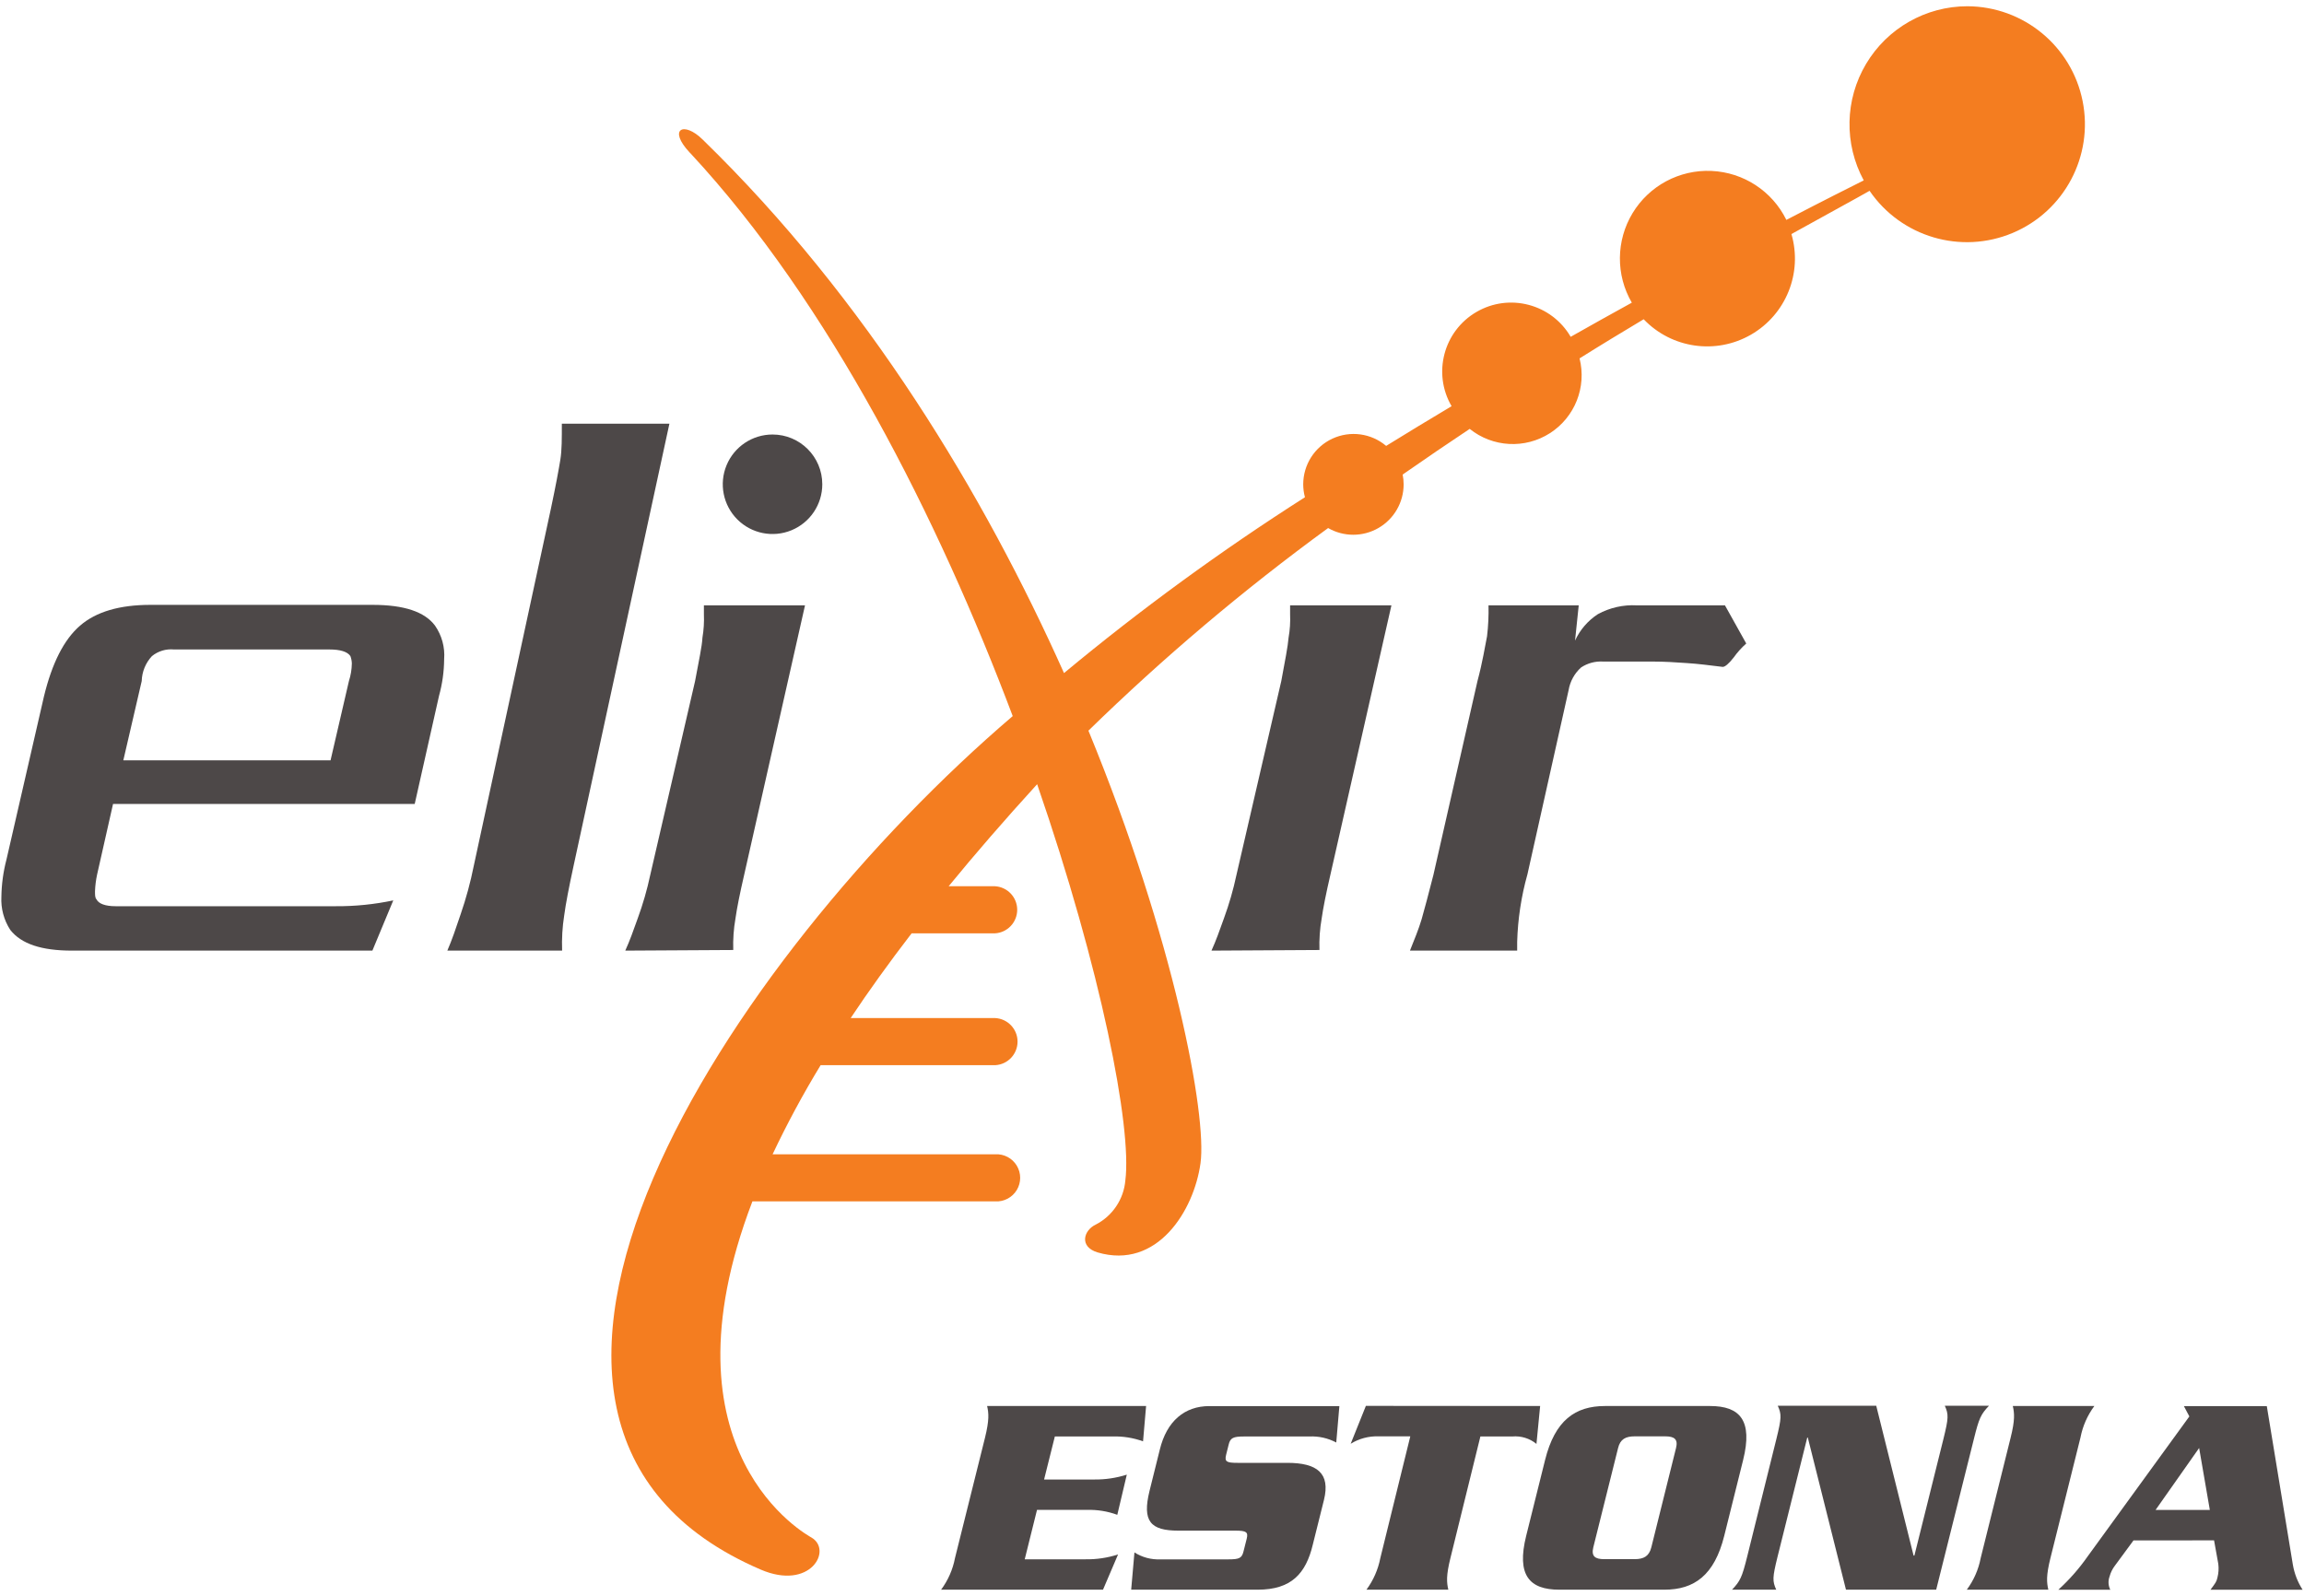
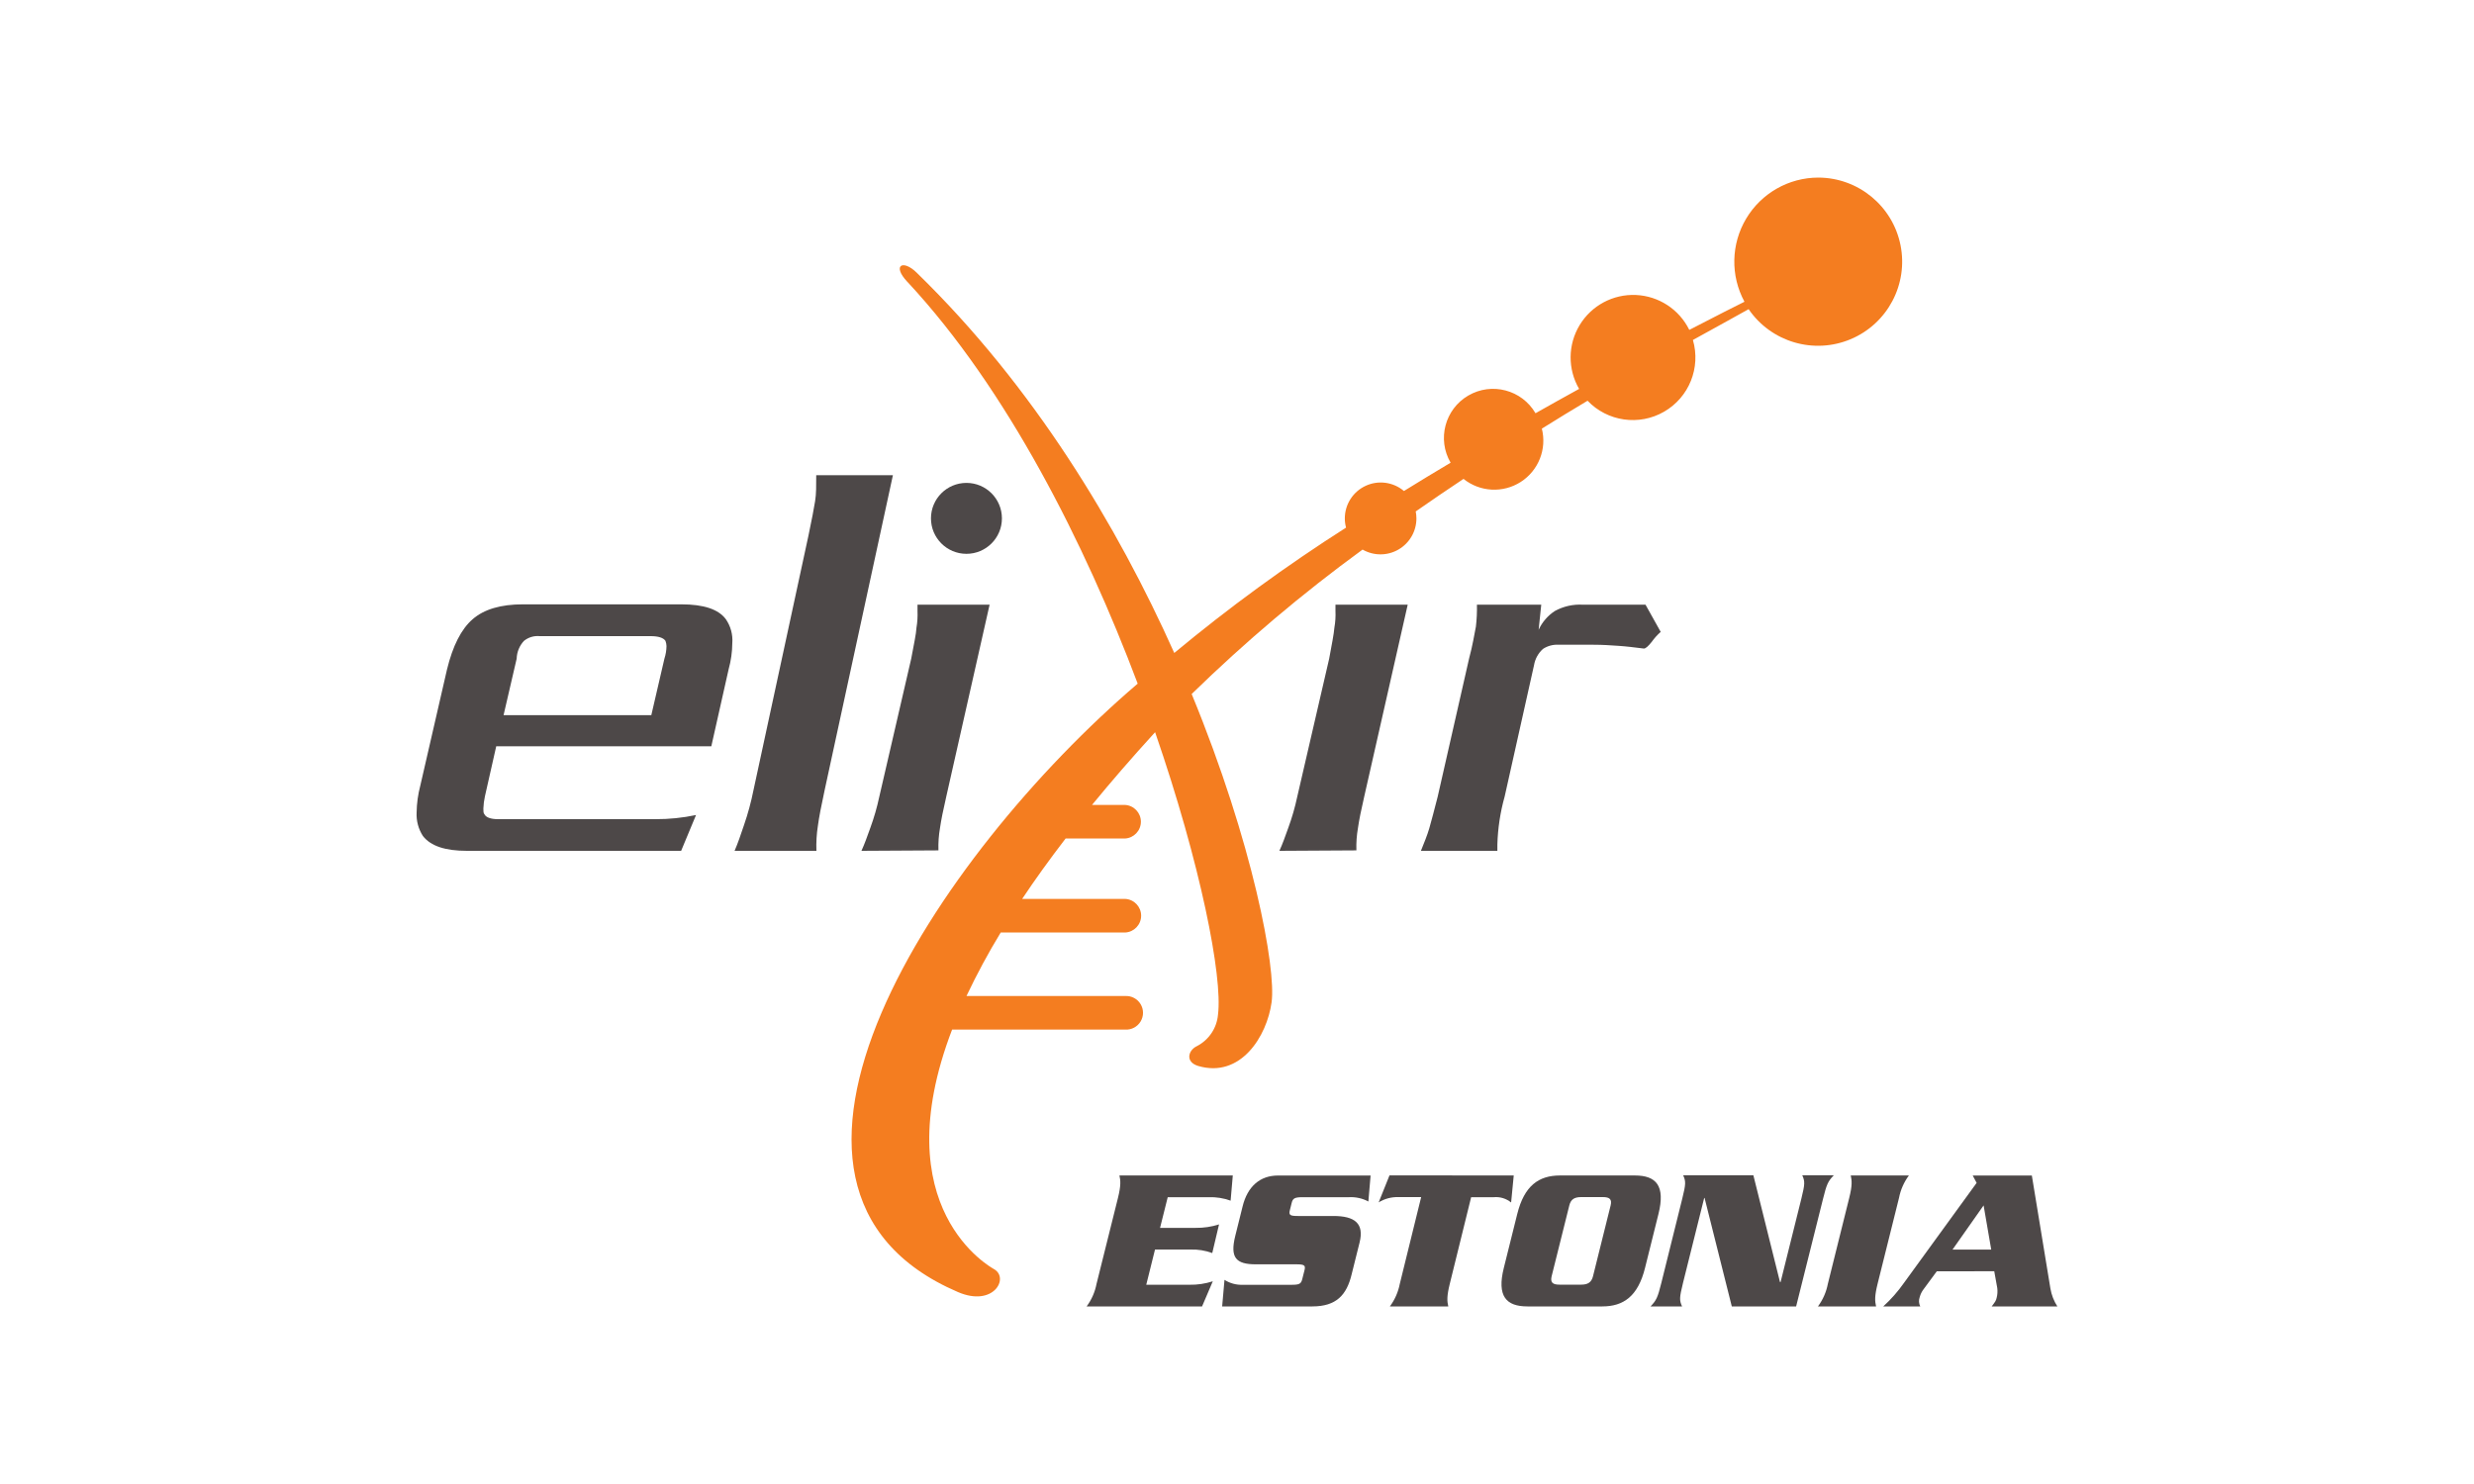
- <svg xmlns="http://www.w3.org/2000/svg" width="332px" height="230px" viewBox="0 0 332 230" version="1.1">
-   <defs />
-   <g id="Page-1" stroke="none" stroke-width="1" fill="none" fill-rule="evenodd">
-     <g id="Nodes">
-       <path d="M90.1,137 C90.73,135.62 91.26,134.14 91.9,132.34 C92.646,130.302 93.248,128.213 93.7,126.09 L100.16,98.15 C100.69,95.29 101.16,93.15 101.22,91.9 C101.409,90.78 101.479,89.644 101.43,88.51 L101.43,87.24 L116,87.24 L107.25,126 C106.61,128.76 106.19,130.87 105.98,132.36 C105.717,133.862 105.61,135.386 105.66,136.91 L90.1,137 Z" id="Shape" fill="#4D4848" />
-       <path d="M283.5,0.9 C277.509,0.902 271.962,4.057 268.898,9.205 C265.834,14.353 265.706,20.733 268.56,26 C266.87,26.84 262.93,28.82 257.41,31.69 C255.373,27.541 251.233,24.834 246.615,24.633 C241.997,24.431 237.637,26.767 235.246,30.723 C232.855,34.679 232.814,39.625 235.14,43.62 C232.3,45.18 229.35,46.83 226.33,48.54 C223.569,43.801 217.489,42.199 212.75,44.96 C208.011,47.721 206.409,53.801 209.17,58.54 C206.043,60.4 202.9,62.307 199.74,64.26 C197.582,62.434 194.561,62.026 191.996,63.215 C189.432,64.404 187.791,66.973 187.79,69.8 C187.79,70.428 187.874,71.054 188.04,71.66 C175.947,79.371 164.351,87.834 153.32,97 C141.84,71.32 124.9,43.13 101.32,20.18 L101.26,20.12 C98.5,17.4 96.21,18.6 99.38,21.98 L99.51,22.11 C119.51,43.64 135.22,74.79 145.93,103.2 C105.31,137.89 60.52,205.11 109.61,226.2 C116.76,229.28 120.01,223.4 116.94,221.59 C116.38,221.26 94.52,209.45 108.42,173.14 L143.42,173.14 C144.677,173.208 145.869,172.576 146.518,171.498 C147.167,170.419 147.167,169.071 146.518,167.992 C145.869,166.914 144.677,166.282 143.42,166.35 L111.33,166.35 C113.41,161.952 115.72,157.666 118.25,153.51 L143.41,153.51 C145.213,153.412 146.626,151.921 146.626,150.115 C146.626,148.309 145.213,146.818 143.41,146.72 L122.58,146.72 C125.167,142.833 128.093,138.763 131.36,134.51 L143.36,134.51 C145.163,134.412 146.576,132.921 146.576,131.115 C146.576,129.309 145.163,127.818 143.36,127.72 L136.7,127.72 C140.5,123.08 144.7,118.23 149.33,113.15 L149.45,113.02 C158.68,139.74 163.13,162.52 162.16,170.11 C161.928,172.832 160.31,175.243 157.88,176.49 C156.16,177.3 155.46,179.67 158.15,180.49 C166.75,183.02 172.04,174.49 172.99,167.64 C173.94,160.79 169.25,135.45 156.84,105.3 C167.642,94.755 179.184,84.996 191.38,76.1 C193.626,77.392 196.39,77.389 198.634,76.092 C200.877,74.795 202.259,72.401 202.26,69.81 C202.259,69.333 202.213,68.858 202.12,68.39 C205.36,66.13 208.59,63.93 211.78,61.81 C215.104,64.479 219.762,64.726 223.349,62.423 C226.937,60.121 228.652,55.784 227.61,51.65 C230.79,49.65 233.88,47.79 236.85,46.01 C240.878,50.225 247.265,51.141 252.316,48.228 C257.366,45.315 259.772,39.327 258.14,33.73 C263.54,30.73 267.48,28.6 269.4,27.5 C273.962,34.167 282.585,36.703 290.029,33.567 C297.474,30.431 301.683,22.489 300.1,14.568 C298.517,6.647 291.578,0.933 283.5,0.9 L283.5,0.9 Z" id="Shape" fill="#F47D20" />
-       <path d="M53.66,137 L10.36,137 C6.02,137 3.06,136.05 1.47,134 C0.556,132.586 0.112,130.921 0.2,129.24 C0.227,127.417 0.475,125.603 0.94,123.84 L6.34,100.34 C7.5,95.58 9.2,92.19 11.53,90.17 C13.86,88.15 17.25,87.17 21.69,87.17 L53.69,87.17 C58.24,87.17 61.21,88.17 62.69,90.17 C63.669,91.581 64.132,93.287 64,95 C63.987,96.788 63.738,98.567 63.26,100.29 L59.76,115.86 L16.29,115.86 L14,126 C13.825,126.803 13.721,127.619 13.69,128.44 C13.69,128.97 13.69,129.39 13.9,129.6 C14.21,130.24 15.17,130.6 16.65,130.6 L48.41,130.6 C51.185,130.617 53.955,130.335 56.67,129.76 L53.66,137 Z M50.28,98.15 C50.545,97.329 50.687,96.473 50.7,95.61 C50.688,95.248 50.617,94.889 50.49,94.55 C50.06,93.91 49.01,93.6 47.49,93.6 L25.08,93.6 C23.936,93.487 22.794,93.828 21.9,94.55 C20.984,95.529 20.458,96.81 20.42,98.15 L17.77,109.58 L47.63,109.58 L50.28,98.15 Z" id="Shape" fill="#4D4848" />
-       <path d="M64.46,137 C65.13,135.46 65.69,133.8 66.37,131.78 C67.16,129.492 67.795,127.154 68.27,124.78 L79.39,73.28 C80.07,70.07 80.51,67.7 80.74,66.28 C80.97,64.86 80.96,63.2 80.96,61.06 L96.46,61.06 L82.65,124.79 C81.98,127.88 81.52,130.26 81.3,131.92 C81.036,133.6 80.936,135.301 81,137 L64.46,137 Z" id="Shape" fill="#4D4848" />
-       <path d="M243.07,95.56 C241.48,95.45 239.9,95.34 238.07,95.34 L231,95.34 C229.879,95.272 228.766,95.57 227.83,96.19 C226.876,97.048 226.242,98.204 226.03,99.47 L220.1,126 C219.209,129.174 218.712,132.445 218.62,135.74 L218.62,137 L203.17,137 C203.8,135.41 204.43,133.92 204.86,132.45 C205.29,130.98 205.81,128.95 206.55,126.09 L212.9,98.15 C213.64,95.39 213.96,93.28 214.28,91.69 C214.455,90.213 214.525,88.726 214.49,87.24 L227.49,87.24 L226.96,92.32 C227.674,90.764 228.815,89.443 230.25,88.51 C231.963,87.575 233.902,87.135 235.85,87.24 L248.56,87.24 L251.63,92.74 C250.956,93.336 250.352,94.007 249.83,94.74 C249.09,95.69 248.56,96.11 248.24,96.11 C246.36,95.88 244.66,95.66 243.07,95.56 L243.07,95.56 Z" id="Shape" fill="#4D4848" />
-       <path d="M174.57,137 C175.2,135.62 175.73,134.14 176.37,132.34 C177.116,130.302 177.718,128.213 178.17,126.09 L184.63,98.15 C185.16,95.29 185.58,93.15 185.68,91.9 C185.878,90.782 185.951,89.645 185.9,88.51 L185.9,87.24 L200.5,87.24 L191.72,126 C191.08,128.76 190.66,130.87 190.45,132.36 C190.187,133.862 190.08,135.386 190.13,136.91 L174.57,137 Z" id="Shape" fill="#4D4848" />
-       <path d="M118.49,69.79 C118.49,72.69 116.743,75.304 114.064,76.414 C111.385,77.524 108.301,76.911 106.25,74.86 C104.199,72.809 103.586,69.725 104.696,67.046 C105.806,64.367 108.42,62.62 111.32,62.62 C115.28,62.62 118.49,65.83 118.49,69.79 L118.49,69.79 Z" id="Shape" fill="#4D4848" />
-       <path d="M156.39,224.72 C157.991,224.749 159.586,224.513 161.11,224.02 L158.94,229.1 L135.61,229.1 C136.61,227.753 137.294,226.198 137.61,224.55 L141.94,207.18 C142.56,204.66 142.48,203.67 142.24,202.63 L165.15,202.63 L164.71,207.72 C163.298,207.209 161.801,206.971 160.3,207.02 L152,207.02 L150.45,213.22 L157.65,213.22 C159.251,213.242 160.845,213.006 162.37,212.52 L161,218.31 C159.602,217.797 158.119,217.556 156.63,217.6 L149.43,217.6 L147.66,224.72 L156.39,224.72 Z" id="Shape" fill="#4D4848" />
-       <path d="M192.55,207.89 C191.359,207.254 190.018,206.953 188.67,207.02 L179.28,207.02 C177.71,207.02 177.28,207.22 177.05,208.18 L176.68,209.66 C176.43,210.66 176.76,210.82 178.33,210.82 L185.49,210.82 C189.79,210.82 191.73,212.31 190.78,216.16 L189.17,222.61 C188.17,226.79 186.07,229.1 181.23,229.1 L163,229.1 L163.47,223.73 C164.579,224.435 165.877,224.784 167.19,224.73 L177,224.73 C178.58,224.73 178.95,224.56 179.19,223.57 L179.65,221.75 C179.88,220.8 179.6,220.59 178.03,220.59 L169.8,220.59 C165.8,220.59 164.55,219.27 165.65,214.84 L167.12,208.93 C168.12,204.79 170.71,202.64 174.27,202.64 L193,202.64 L192.55,207.89 Z" id="Shape" fill="#4D4848" />
-       <path d="M221.93,202.63 L221.4,208.09 C220.422,207.29 219.169,206.905 217.91,207.02 L213.32,207.02 L209,224.55 C208.37,227.08 208.46,228.07 208.7,229.1 L196.9,229.1 C197.896,227.751 198.579,226.196 198.9,224.55 L203.22,207 L198.63,207 C197.22,206.956 195.829,207.328 194.63,208.07 L196.82,202.61 L221.93,202.63 Z" id="Shape" fill="#4D4848" />
-       <path d="M222.64,210.41 C224.06,204.7 226.98,202.63 231.28,202.63 L246.41,202.63 C250.72,202.63 252.6,204.7 251.18,210.41 L248.46,221.33 C247.04,227.03 244.13,229.1 239.83,229.1 L224.69,229.1 C220.39,229.1 218.5,227.03 219.92,221.33 L222.64,210.41 Z M229.59,223 C229.28,224.28 229.83,224.7 231.16,224.7 L235.54,224.7 C236.86,224.7 237.63,224.28 237.95,223 L241.51,208.69 C241.83,207.41 241.27,207 239.95,207 L235.56,207 C234.24,207 233.47,207.41 233.16,208.69 L229.59,223 Z" id="Shape" fill="#4D4848" />
-       <path d="M260.5,207.18 L260.42,207.18 L256.14,224.35 C255.4,227.35 255.39,227.86 255.95,229.1 L249.58,229.1 C250.76,227.86 251.02,227.32 251.76,224.35 L255.98,207.35 C256.72,204.35 256.73,203.83 256.17,202.59 L270.36,202.59 L275.74,224.18 L275.86,224.18 L280.05,207.35 C280.79,204.35 280.8,203.83 280.24,202.59 L286.61,202.59 C285.43,203.83 285.18,204.37 284.44,207.35 L279,229.1 L266,229.1 L260.5,207.18 Z" id="Shape" fill="#4D4848" />
-       <path d="M283.41,229.1 C284.41,227.753 285.094,226.198 285.41,224.55 L289.73,207.18 C290.36,204.66 290.28,203.67 290.04,202.63 L301.79,202.63 C300.79,203.977 300.106,205.532 299.79,207.18 L295.46,224.55 C294.83,227.08 294.92,228.07 295.16,229.1 L283.41,229.1 Z" id="Shape" fill="#4D4848" />
-       <path d="M307.43,222 L304.75,225.64 C304.393,226.108 304.132,226.641 303.98,227.21 C303.751,227.831 303.791,228.52 304.09,229.11 L296.6,229.11 C298.18,227.671 299.595,226.061 300.82,224.31 L315.48,204.13 L314.69,202.64 L326.64,202.64 L330.39,225.47 C330.608,226.766 331.088,228.005 331.8,229.11 L318.52,229.11 C319.27,228.11 319.39,227.95 319.52,227.38 C319.692,226.728 319.736,226.049 319.65,225.38 L319.04,221.99 L307.43,222 Z M318.43,217.61 L316.89,208.68 L310.61,217.61 L318.43,217.61 Z" id="Shape" fill="#4D4848" />
-     </g>
+ <svg xmlns="http://www.w3.org/2000/svg" width="500" height="300" viewBox="0 100 500 300">
+   <defs>
+     <style>.cls-1{fill:#4d4848;}.cls-2{fill:#f47d20;}</style>
+   </defs>
+   <g id="Nodes">
+     <path class="cls-1" d="M174.1,272c.63-1.38,1.16-2.86,1.8-4.66a46.2,46.2,0,0,0,1.8-6.25l6.46-27.94c.53-2.86,1-5,1.06-6.25a16.19,16.19,0,0,0,.21-3.39v-1.27H200L191.25,261c-.64,2.76-1.06,4.87-1.27,6.36a22.21,22.21,0,0,0-.32,4.55Z" />
+     <path class="cls-2" d="M367.5,135.9A17,17,0,0,0,352.56,161c-1.69.84-5.63,2.82-11.15,5.69a12.64,12.64,0,1,0-22.27,11.93c-2.84,1.56-5.79,3.21-8.81,4.92a9.93,9.93,0,0,0-17.16,10q-4.69,2.79-9.43,5.72a7.26,7.26,0,0,0-11.95,5.54,7.08,7.08,0,0,0,.25,1.86A342.1,342.1,0,0,0,237.32,232c-11.48-25.68-28.42-53.87-52-76.82l-.06-.06c-2.76-2.72-5.05-1.52-1.88,1.86l.13.13c20,21.53,35.71,52.68,46.42,81.09-40.62,34.69-85.41,101.91-36.32,123,7.15,3.08,10.4-2.8,7.33-4.61-.56-.33-22.42-12.14-8.52-48.45h35a3.4,3.4,0,1,0,0-6.79H195.33a139,139,0,0,1,6.92-12.84h25.16a3.4,3.4,0,0,0,0-6.79H206.58q3.88-5.83,8.78-12.21h12a3.4,3.4,0,0,0,0-6.79h-6.66c3.8-4.64,8-9.49,12.63-14.57l.12-.13c9.23,26.72,13.68,49.5,12.71,57.09a7.93,7.93,0,0,1-4.28,6.38c-1.72.81-2.42,3.18.27,4,8.6,2.53,13.89-6,14.84-12.85s-3.74-32.19-16.15-62.34a316.22,316.22,0,0,1,34.54-29.2,7.26,7.26,0,0,0,10.88-6.29,7.35,7.35,0,0,0-.14-1.42c3.24-2.26,6.47-4.46,9.66-6.58a9.92,9.92,0,0,0,15.83-10.16c3.18-2,6.27-3.86,9.24-5.64a12.65,12.65,0,0,0,21.29-12.28c5.4-3,9.34-5.13,11.26-6.23A17,17,0,1,0,367.5,135.9Z" />
+     <path class="cls-1" d="M137.66,272H94.36c-4.34,0-7.3-.95-8.89-3a8,8,0,0,1-1.27-4.76,22.47,22.47,0,0,1,.74-5.4l5.4-23.5c1.16-4.76,2.86-8.15,5.19-10.17s5.72-3,10.16-3h32c4.55,0,7.52,1,9,3A7.47,7.47,0,0,1,148,230a20.37,20.37,0,0,1-.74,5.29l-3.5,15.57H100.29L98,261a13.87,13.87,0,0,0-.31,2.44c0,.53,0,.95.21,1.16.31.64,1.27,1,2.75,1h31.76a38.76,38.76,0,0,0,8.26-.84Zm-3.38-38.85a8.71,8.71,0,0,0,.42-2.54,3.32,3.32,0,0,0-.21-1.06c-.43-.64-1.48-.95-3-.95H109.08a4.38,4.38,0,0,0-3.18.95,5.5,5.5,0,0,0-1.48,3.6l-2.65,11.43h29.86Z" />
+     <path class="cls-1" d="M148.46,272c.67-1.54,1.23-3.2,1.91-5.22a53.66,53.66,0,0,0,1.9-7l11.12-51.5c.68-3.21,1.12-5.58,1.35-7s.22-3.08.22-5.22h15.5l-13.81,63.73c-.67,3.09-1.13,5.47-1.35,7.13A26.34,26.34,0,0,0,165,272Z" />
+     <path class="cls-1" d="M327.07,230.56c-1.59-.11-3.17-.22-5-.22H315a5.17,5.17,0,0,0-3.17.85,5.67,5.67,0,0,0-1.8,3.28L304.1,261a40.17,40.17,0,0,0-1.48,9.74V272H287.17c.63-1.59,1.26-3.08,1.69-4.55s.95-3.5,1.69-6.36l6.35-27.94c.74-2.76,1.06-4.87,1.38-6.46a31.58,31.58,0,0,0,.21-4.45h13l-.53,5.08a9.05,9.05,0,0,1,3.29-3.81,10.51,10.51,0,0,1,5.6-1.27h12.71l3.07,5.5a11.82,11.82,0,0,0-1.8,2c-.74.95-1.27,1.37-1.59,1.37C330.36,230.88,328.66,230.66,327.07,230.56Z" />
+     <path class="cls-1" d="M258.57,272c.63-1.38,1.16-2.86,1.8-4.66a46.2,46.2,0,0,0,1.8-6.25l6.46-27.94c.53-2.86.95-5,1.05-6.25a15.47,15.47,0,0,0,.22-3.39v-1.27h14.6L275.72,261c-.64,2.76-1.06,4.87-1.27,6.36a22.21,22.21,0,0,0-.32,4.55Z" />
+     <path class="cls-1" d="M202.49,204.79a7.17,7.17,0,1,1-7.17-7.17A7.17,7.17,0,0,1,202.49,204.79Z" />
+     <path class="cls-1" d="M240.39,359.72a14.47,14.47,0,0,0,4.72-.7l-2.17,5.08H219.61a11.16,11.16,0,0,0,2-4.55l4.33-17.37c.62-2.52.54-3.51.3-4.55h22.91l-.44,5.09a11.82,11.82,0,0,0-4.41-.7H236l-1.55,6.2h7.2a14.87,14.87,0,0,0,4.72-.7L245,353.31a11.68,11.68,0,0,0-4.37-.71h-7.2l-1.77,7.12Z" />
+     <path class="cls-1" d="M276.55,342.89a7.45,7.45,0,0,0-3.88-.87h-9.39c-1.57,0-2,.2-2.23,1.16l-.37,1.48c-.25,1,.08,1.16,1.65,1.16h7.16c4.3,0,6.24,1.49,5.29,5.34l-1.61,6.45c-1,4.18-3.1,6.49-7.94,6.49H247l.47-5.37a6.44,6.44,0,0,0,3.72,1H261c1.58,0,1.95-.17,2.19-1.16l.46-1.82c.23-.95-.05-1.16-1.62-1.16h-8.23c-4,0-5.25-1.32-4.15-5.75l1.47-5.91c1-4.14,3.59-6.29,7.15-6.29H277Z" />
+     <path class="cls-1" d="M305.93,337.63l-.53,5.46a4.82,4.82,0,0,0-3.49-1.07h-4.59L293,359.55c-.63,2.53-.54,3.52-.3,4.55H280.9a11.3,11.3,0,0,0,2-4.55L287.22,342h-4.59a7.17,7.17,0,0,0-4,1.07l2.19-5.46Z" />
+     <path class="cls-1" d="M306.64,345.41c1.42-5.71,4.34-7.78,8.64-7.78h15.13c4.31,0,6.19,2.07,4.77,7.78l-2.72,10.92c-1.42,5.7-4.33,7.77-8.63,7.77H308.69c-4.3,0-6.19-2.07-4.77-7.77ZM313.59,358c-.31,1.28.24,1.7,1.57,1.7h4.38c1.32,0,2.09-.42,2.41-1.7l3.56-14.31c.32-1.28-.24-1.69-1.56-1.69h-4.39c-1.32,0-2.09.41-2.4,1.69Z" />
+     <path class="cls-1" d="M344.5,342.18h-.08l-4.28,17.17c-.74,3-.75,3.51-.19,4.75h-6.37c1.18-1.24,1.44-1.78,2.18-4.75l4.22-17c.74-3,.75-3.52.19-4.76h14.19l5.38,21.59h.12l4.19-16.83c.74-3,.75-3.52.19-4.76h6.37c-1.18,1.24-1.43,1.78-2.17,4.76L363,364.1H350Z" />
+     <path class="cls-1" d="M367.41,364.1a11.16,11.16,0,0,0,2-4.55l4.32-17.37c.63-2.52.55-3.51.31-4.55h11.75a11.16,11.16,0,0,0-2,4.55l-4.33,17.37c-.63,2.53-.54,3.52-.3,4.55Z" />
+     <path class="cls-1" d="M391.43,357l-2.68,3.64a4.5,4.5,0,0,0-.77,1.57,2.38,2.38,0,0,0,.11,1.9H380.6a28.86,28.86,0,0,0,4.22-4.8l14.66-20.18-.79-1.49h11.95l3.75,22.83a9.69,9.69,0,0,0,1.41,3.64H402.52c.75-1,.87-1.16,1-1.73a5.22,5.22,0,0,0,.13-2l-.61-3.39Zm11-4.39-1.54-8.93-6.28,8.93Z" />
  </g>
</svg>
